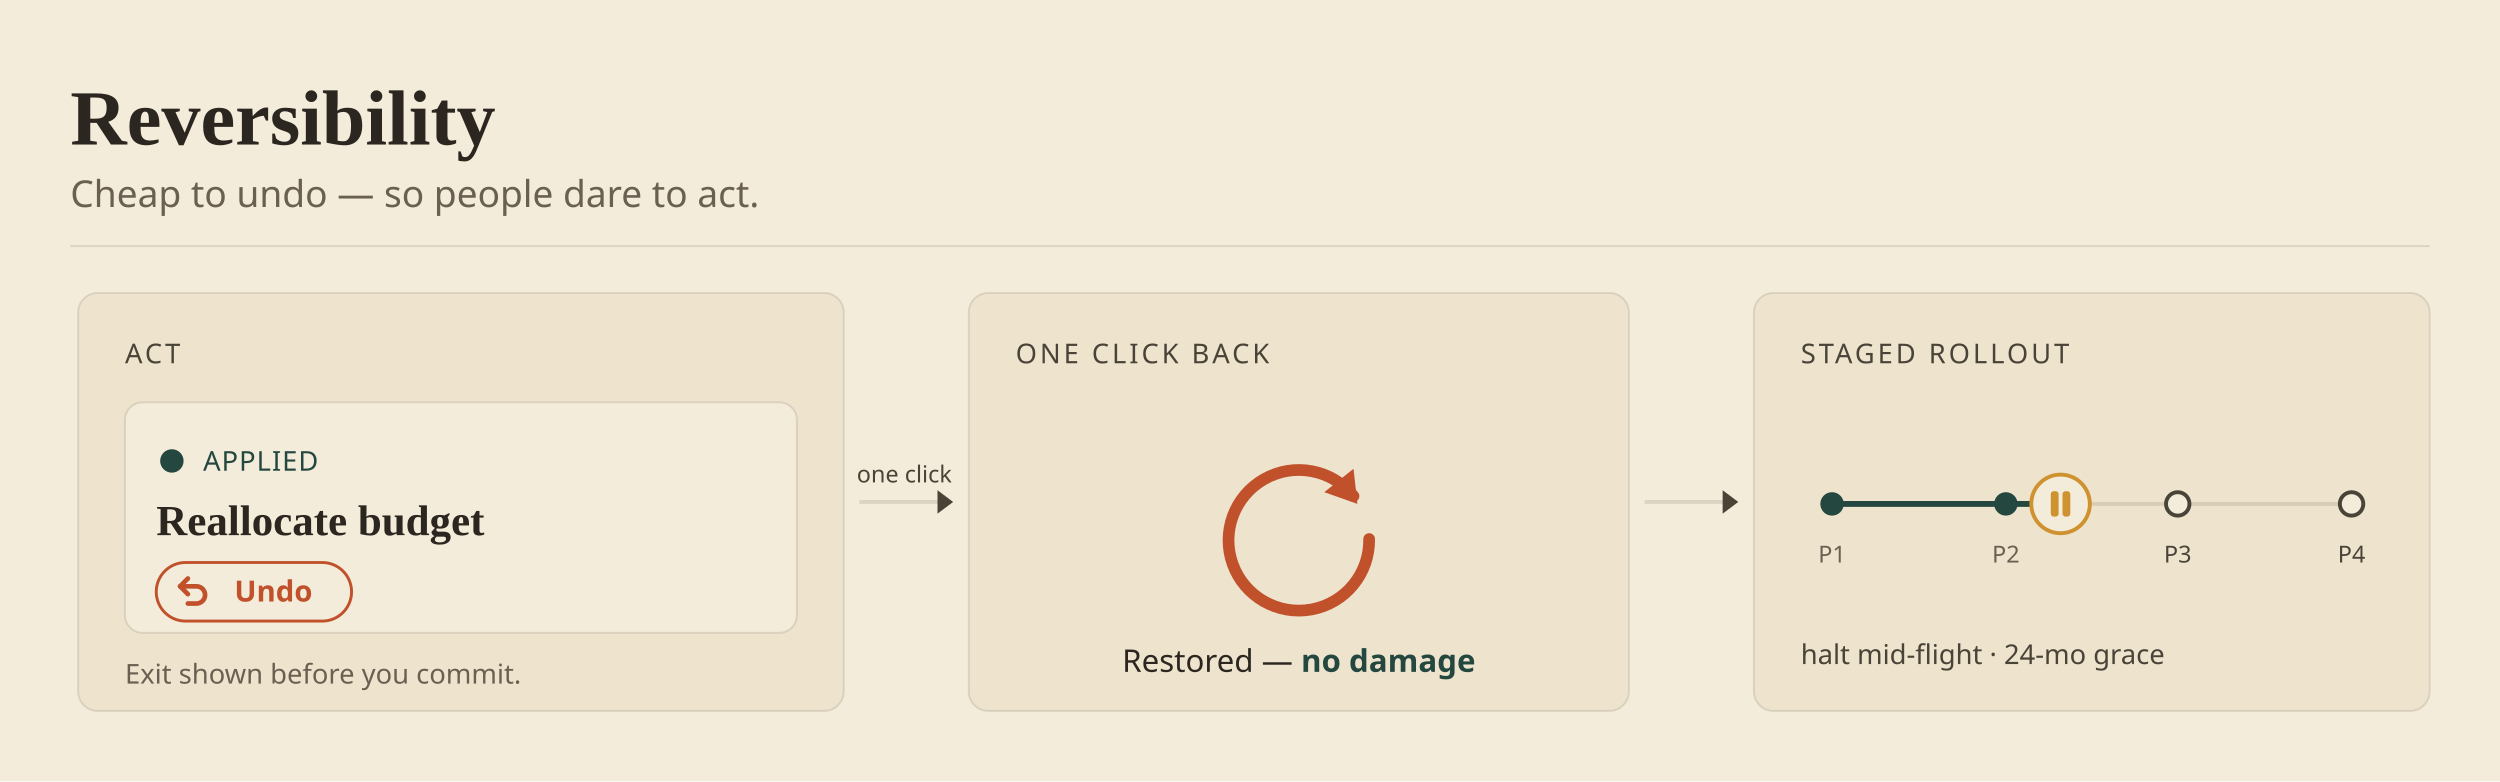
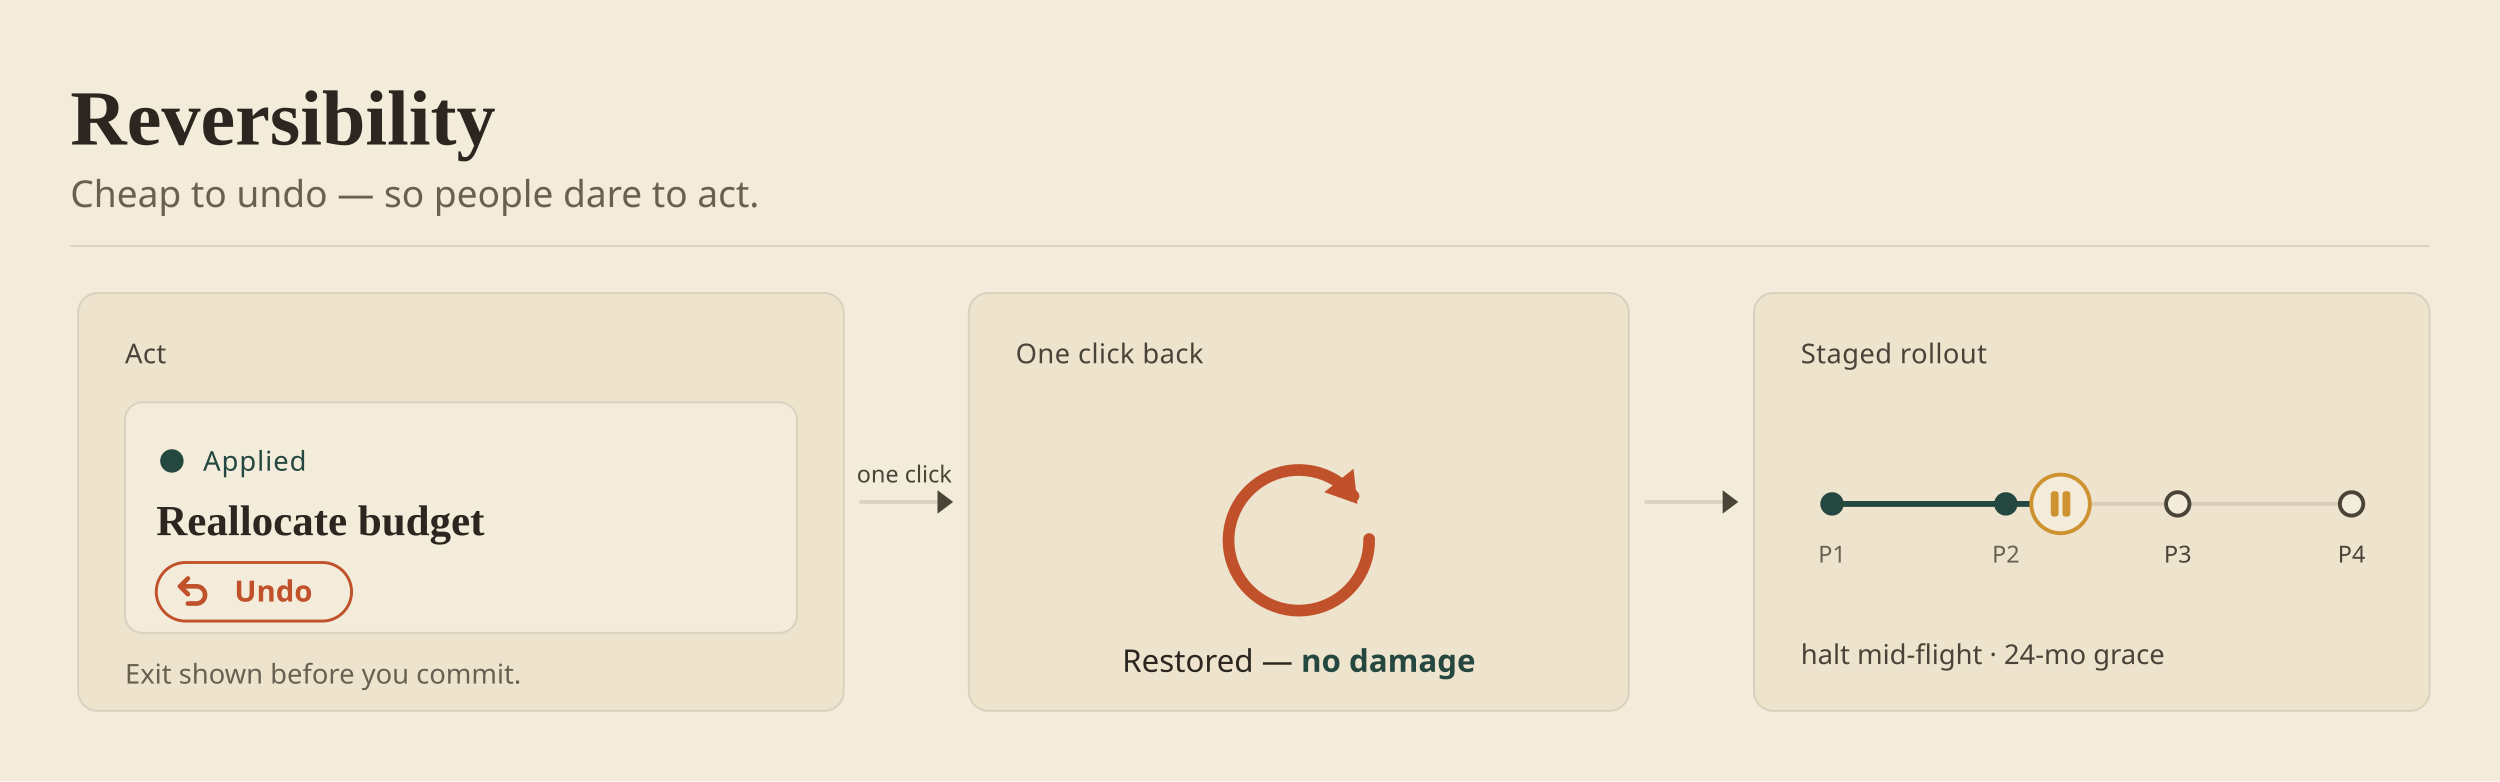
<svg xmlns="http://www.w3.org/2000/svg" viewBox="0 0 1280 400" preserveAspectRatio="xMidYMid meet" role="img" aria-labelledby="t d">
  <rect x="0" y="0" width="1280" height="400" fill="#F4ECDA" />
  <text x="36" y="74" font-family="Georgia, 'Times New Roman', serif" font-size="40" font-weight="bold" fill="#2C2620">Reversibility</text>
  <text x="36" y="106" font-family="ui-sans-serif, system-ui, sans-serif" font-size="19" fill="#6A6052">Cheap to undo — so people dare to act.</text>
  <line x1="36" y1="126" x2="1244" y2="126" stroke="rgba(44,38,32,0.12)" stroke-width="1" />
  <g transform="translate(40,150)">
    <rect x="0" y="0" width="392" height="214" rx="10" fill="#EEE4CE" stroke="rgba(44,38,32,0.12)" stroke-width="1" />
-     <text x="24" y="36" font-family="ui-sans-serif, system-ui, sans-serif" font-size="14" letter-spacing="1.5" fill="#494338">ACT</text>
+     <text x="24" y="36" font-family="ui-sans-serif, system-ui, sans-serif" font-size="14" letter-spacing="0.2" fill="#494338">Act</text>
    <rect x="24" y="56" width="344" height="118" rx="9" fill="#F4ECDA" stroke="rgba(44,38,32,0.12)" stroke-width="1" />
    <circle cx="48" cy="86" r="6" fill="#24473F" />
-     <text x="64" y="91" font-family="ui-sans-serif, system-ui, sans-serif" font-size="14" letter-spacing="0.5" fill="#24473F">APPLIED</text>
+     <text x="64" y="91" font-family="ui-sans-serif, system-ui, sans-serif" font-size="14" letter-spacing="0.5" fill="#24473F">Applied</text>
    <text x="40" y="124" font-family="Georgia, 'Times New Roman', serif" font-size="22" font-weight="bold" fill="#2C2620">Reallocate budget</text>
    <rect x="40" y="138" width="100" height="30" rx="15" fill="#F4ECDA" stroke="#C0512B" stroke-width="1.5" />
    <g transform="translate(49,143) scale(0.8)" fill="none" stroke="#C0512B" stroke-width="3" stroke-linecap="round" stroke-linejoin="round">
      <path d="M9 14 4 9l5-5" />
      <path d="M4 9h10.5a5.5 5.5 0 0 1 0 11H9" />
    </g>
    <text x="80" y="158" font-family="ui-sans-serif, system-ui, sans-serif" font-size="15" font-weight="bold" fill="#C0512B">Undo</text>
    <text x="24" y="200" font-family="ui-sans-serif, system-ui, sans-serif" font-size="14" fill="#6A6052">Exit shown before you commit.</text>
  </g>
  <path d="M 440 257 H 486" fill="none" stroke="rgba(44,38,32,0.12)" stroke-width="2" />
  <path d="M 480 251 L 488 257 L 480 263 Z" fill="#494338" />
  <text x="463" y="247" text-anchor="middle" font-family="ui-sans-serif, system-ui, sans-serif" font-size="12" fill="#494338">one click</text>
  <g transform="translate(496,150)">
    <rect x="0" y="0" width="338" height="214" rx="10" fill="#EEE4CE" stroke="rgba(44,38,32,0.12)" stroke-width="1" />
-     <text x="24" y="36" font-family="ui-sans-serif, system-ui, sans-serif" font-size="14" letter-spacing="1.5" fill="#494338">ONE CLICK BACK</text>
+     <text x="24" y="36" font-family="ui-sans-serif, system-ui, sans-serif" font-size="14" letter-spacing="0.2" fill="#494338">One click back</text>
    <g transform="translate(169,118)">
      <path d="M 28 -14 A 36 36 0 1 0 36 8" fill="none" stroke="#C0512B" stroke-width="6" stroke-linecap="round" />
      <path d="M 28 -28 L 30 -10 L 13 -16 Z" fill="#C0512B" />
    </g>
    <text x="169" y="194" text-anchor="middle" font-family="ui-sans-serif, system-ui, sans-serif" font-size="16" fill="#2C2620">Restored — <tspan font-weight="bold" fill="#24473F">no damage</tspan>
    </text>
  </g>
  <path d="M 842 257 H 888" fill="none" stroke="rgba(44,38,32,0.12)" stroke-width="2" />
  <path d="M 882 251 L 890 257 L 882 263 Z" fill="#494338" />
  <g transform="translate(898,150)">
    <rect x="0" y="0" width="346" height="214" rx="10" fill="#EEE4CE" stroke="rgba(44,38,32,0.12)" stroke-width="1" />
-     <text x="24" y="36" font-family="ui-sans-serif, system-ui, sans-serif" font-size="14" letter-spacing="1.5" fill="#494338">STAGED ROLLOUT</text>
+     <text x="24" y="36" font-family="ui-sans-serif, system-ui, sans-serif" font-size="14" letter-spacing="0.2" fill="#494338">Staged rollout</text>
    <line x1="40" y1="108" x2="306" y2="108" stroke="rgba(44,38,32,0.12)" stroke-width="2" />
    <line x1="40" y1="108" x2="157" y2="108" stroke="#24473F" stroke-width="3" stroke-linecap="round" />
    <circle cx="40" cy="108" r="6" fill="#24473F" />
    <text x="40" y="138" text-anchor="middle" font-family="ui-sans-serif, system-ui, sans-serif" font-size="12" fill="#6A6052">P1</text>
    <circle cx="129" cy="108" r="6" fill="#24473F" />
    <text x="129" y="138" text-anchor="middle" font-family="ui-sans-serif, system-ui, sans-serif" font-size="12" fill="#6A6052">P2</text>
    <circle cx="217" cy="108" r="6" fill="#F4ECDA" stroke="#494338" stroke-width="2" />
    <text x="217" y="138" text-anchor="middle" font-family="ui-sans-serif, system-ui, sans-serif" font-size="12" fill="#494338">P3</text>
    <circle cx="306" cy="108" r="6" fill="#F4ECDA" stroke="#494338" stroke-width="2" />
    <text x="306" y="138" text-anchor="middle" font-family="ui-sans-serif, system-ui, sans-serif" font-size="12" fill="#494338">P4</text>
    <circle cx="157" cy="108" r="15" fill="#F4ECDA" stroke="#CE9230" stroke-width="2" />
    <rect x="152" y="101.5" width="4" height="13" rx="1.5" fill="#CE9230" />
    <rect x="158" y="101.5" width="4" height="13" rx="1.5" fill="#CE9230" />
    <text x="24" y="190" font-family="ui-sans-serif, system-ui, sans-serif" font-size="14" fill="#494338">halt mid-flight · 24-mo grace</text>
  </g>
</svg>
